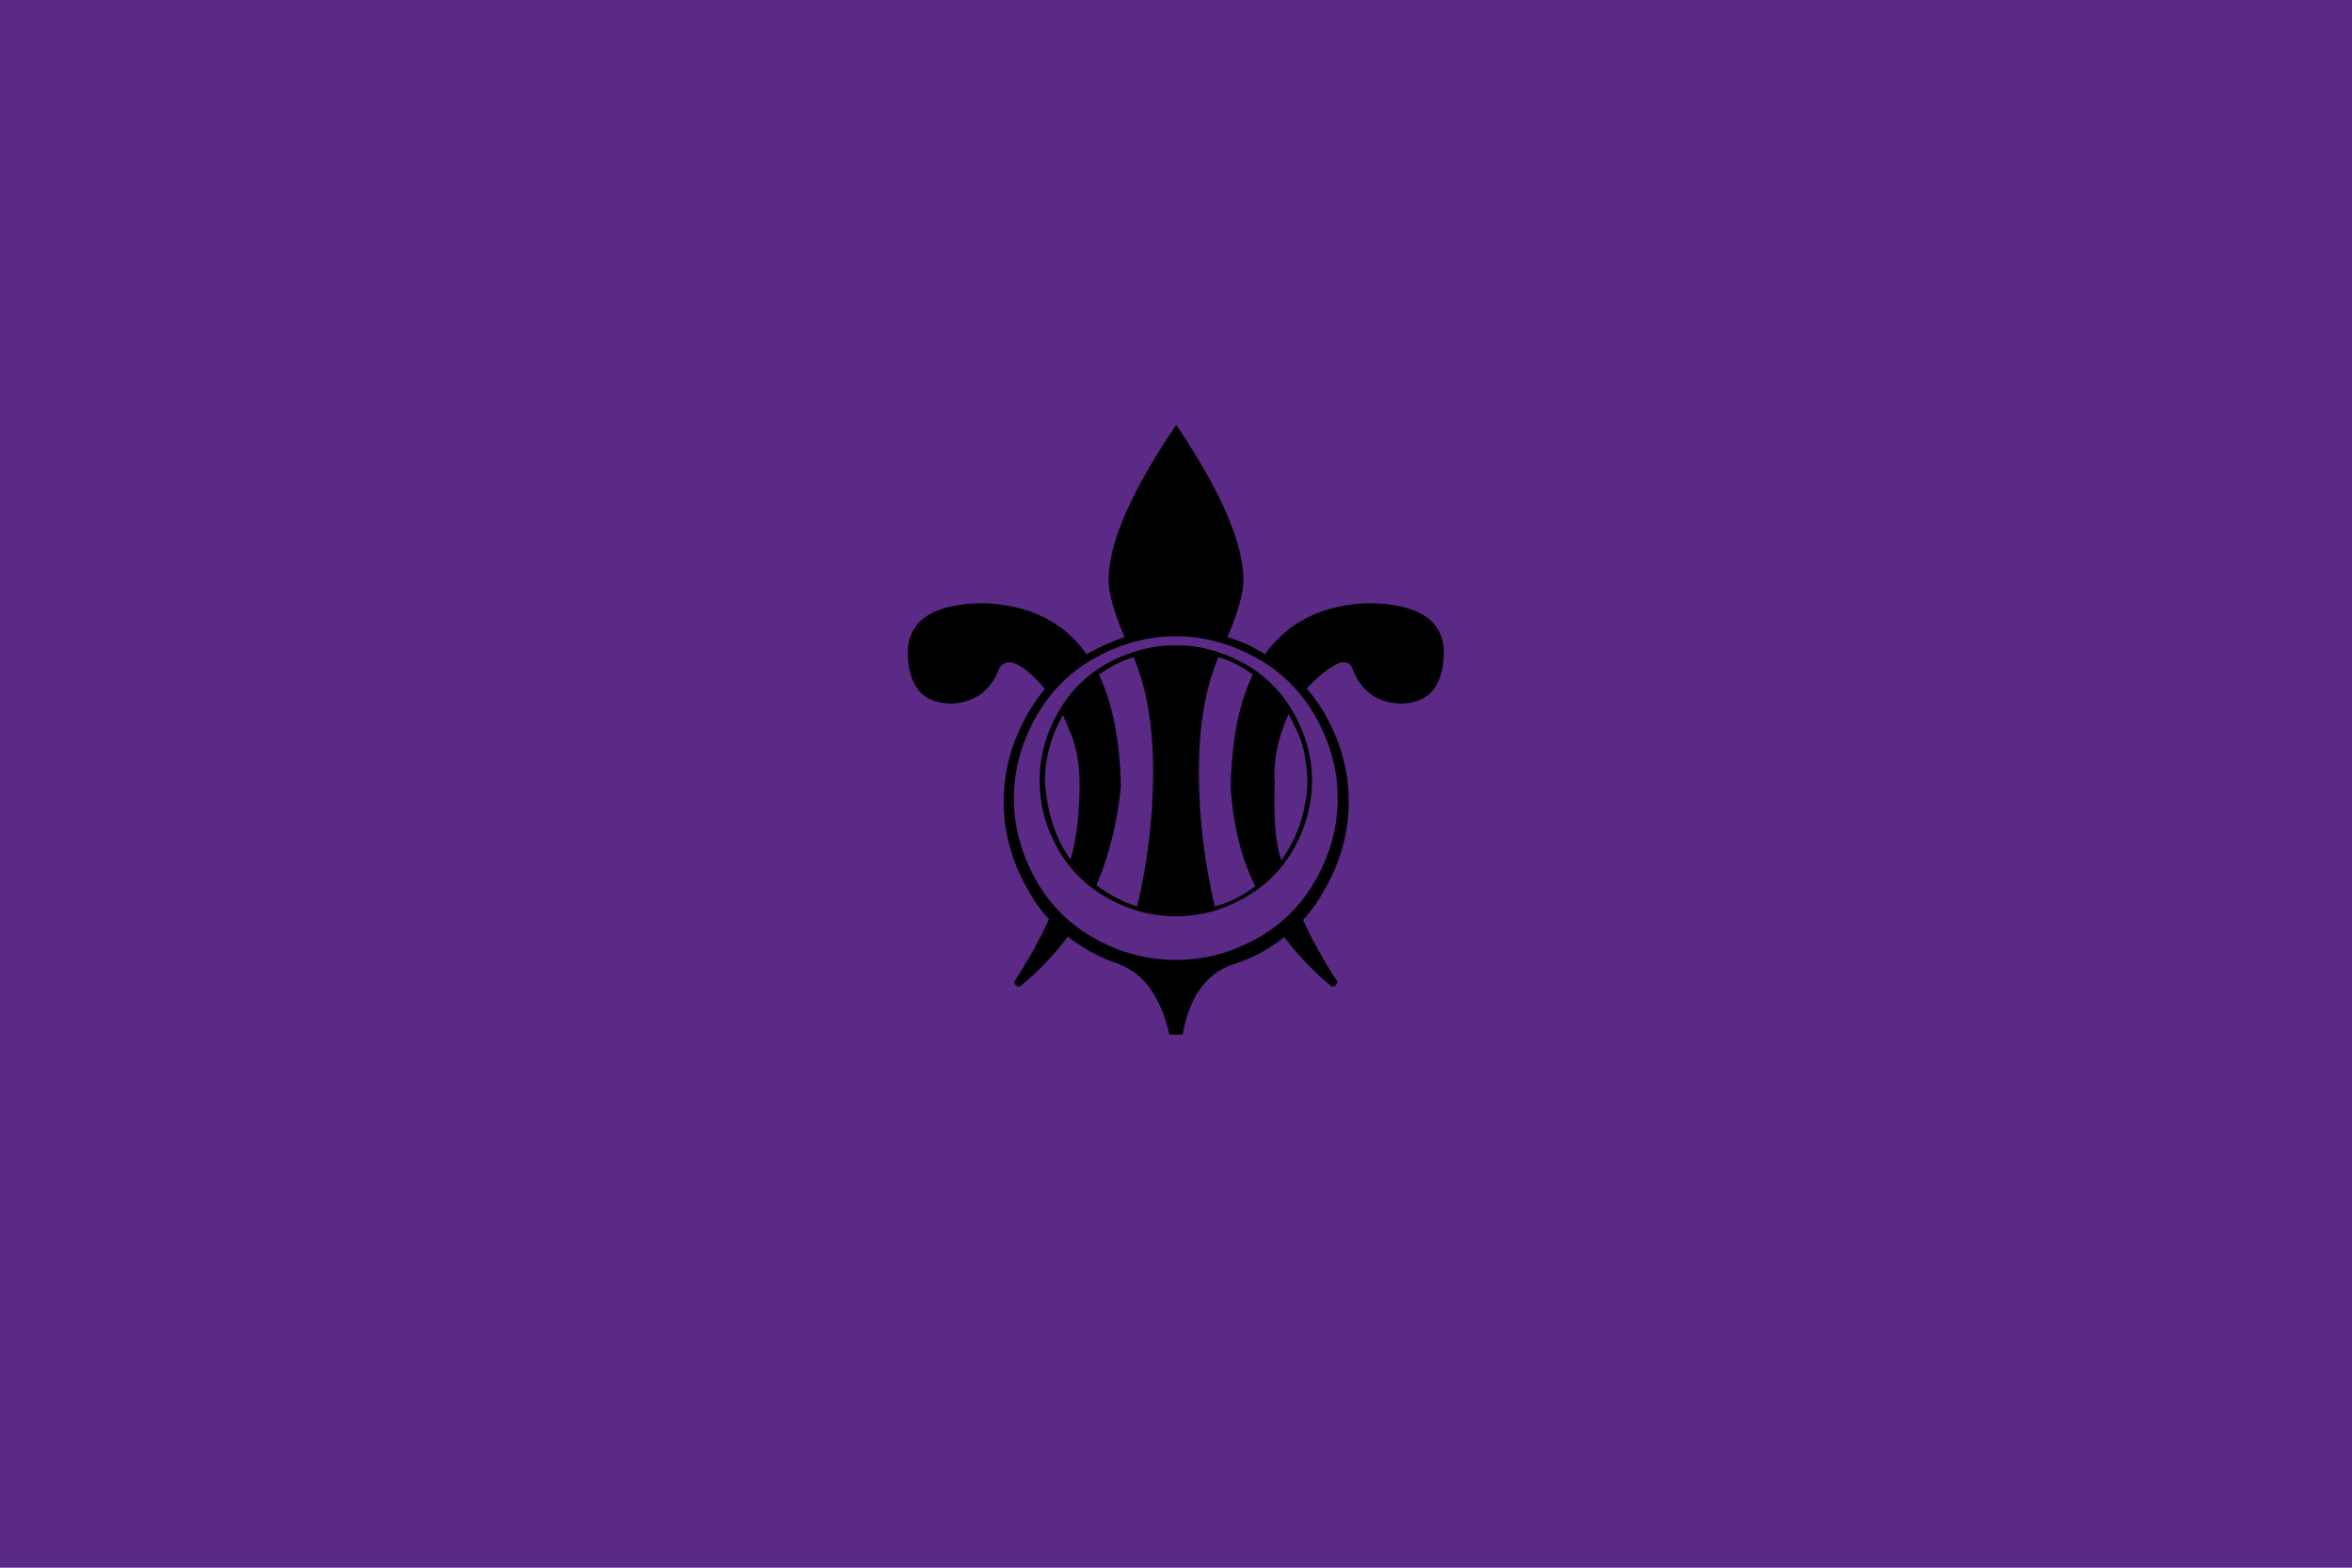
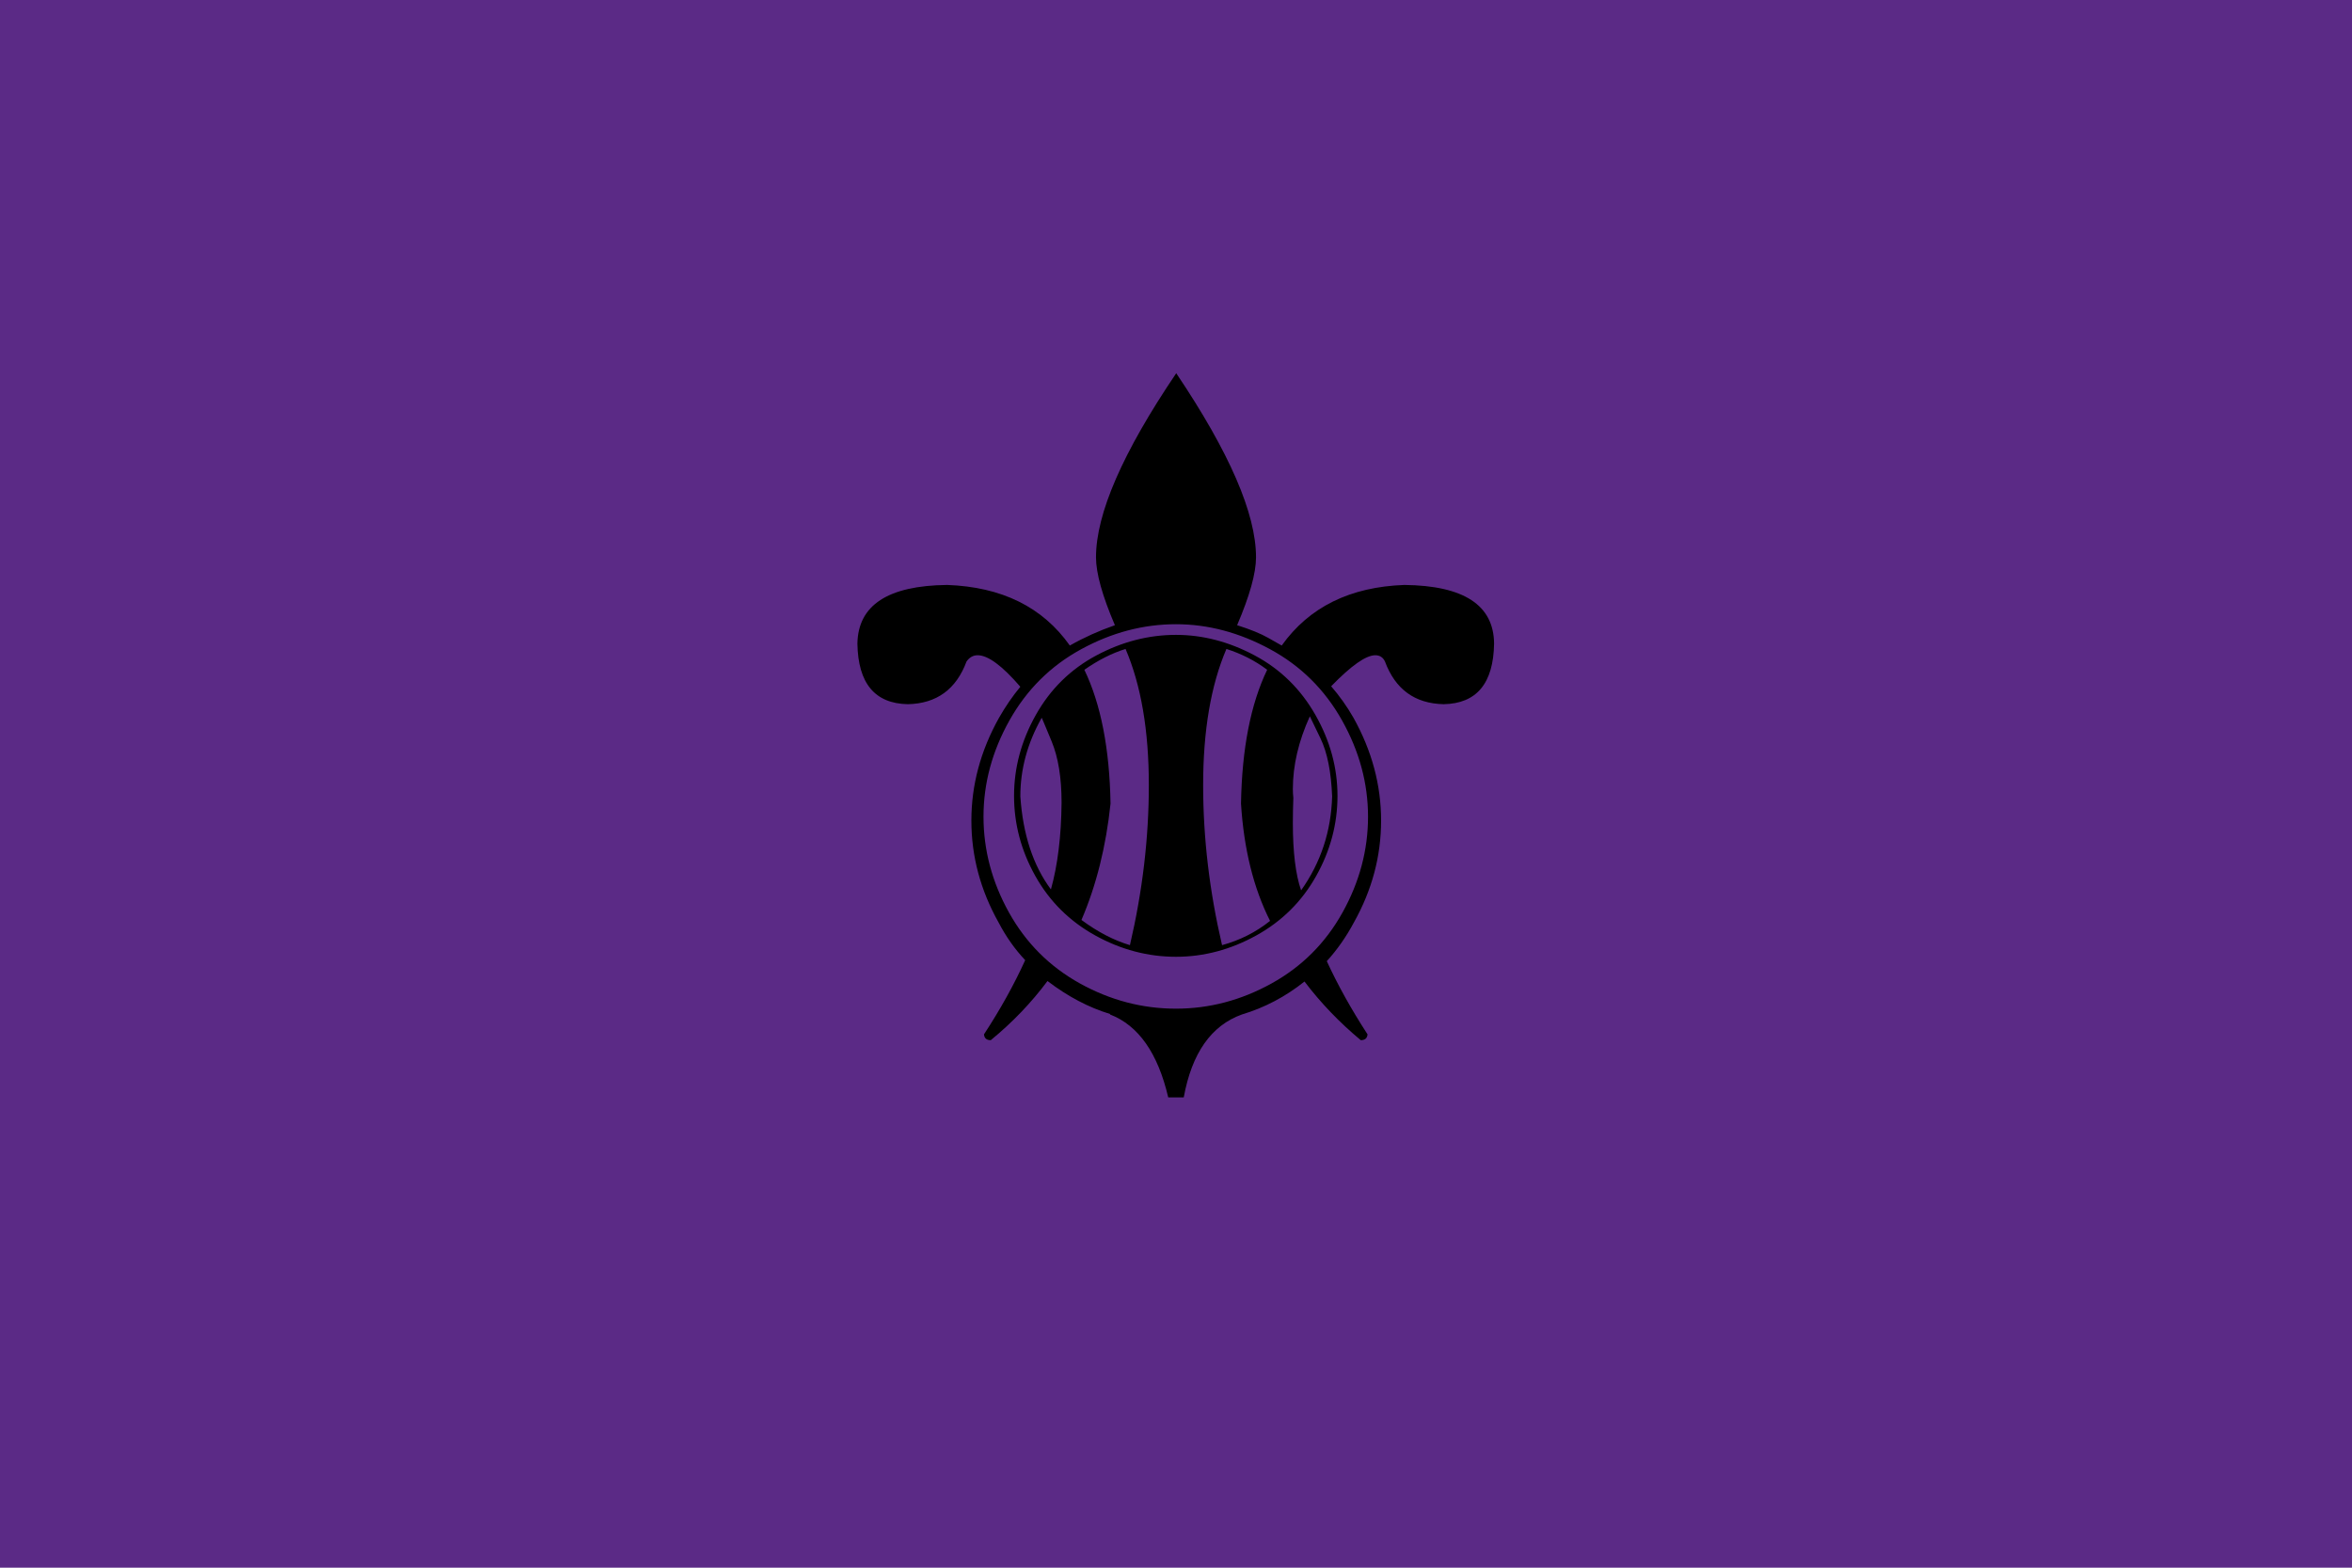
<svg xmlns="http://www.w3.org/2000/svg" width="900" height="600" viewBox="0 0 900 600" role="img" aria-labelledby="title desc">
  <rect width="900" height="600" fill="#5b2a86" />
-   <text x="450" y="396" text-anchor="middle" font-size="320" font-family="Segoe UI Emoji, Apple Color Emoji, Noto Color Emoji, serif">⚜️</text>
+   <text x="450" y="420" text-anchor="middle" font-size="380" font-family="Segoe UI Emoji, Apple Color Emoji, Noto Color Emoji, serif">⚜️</text>
</svg>
